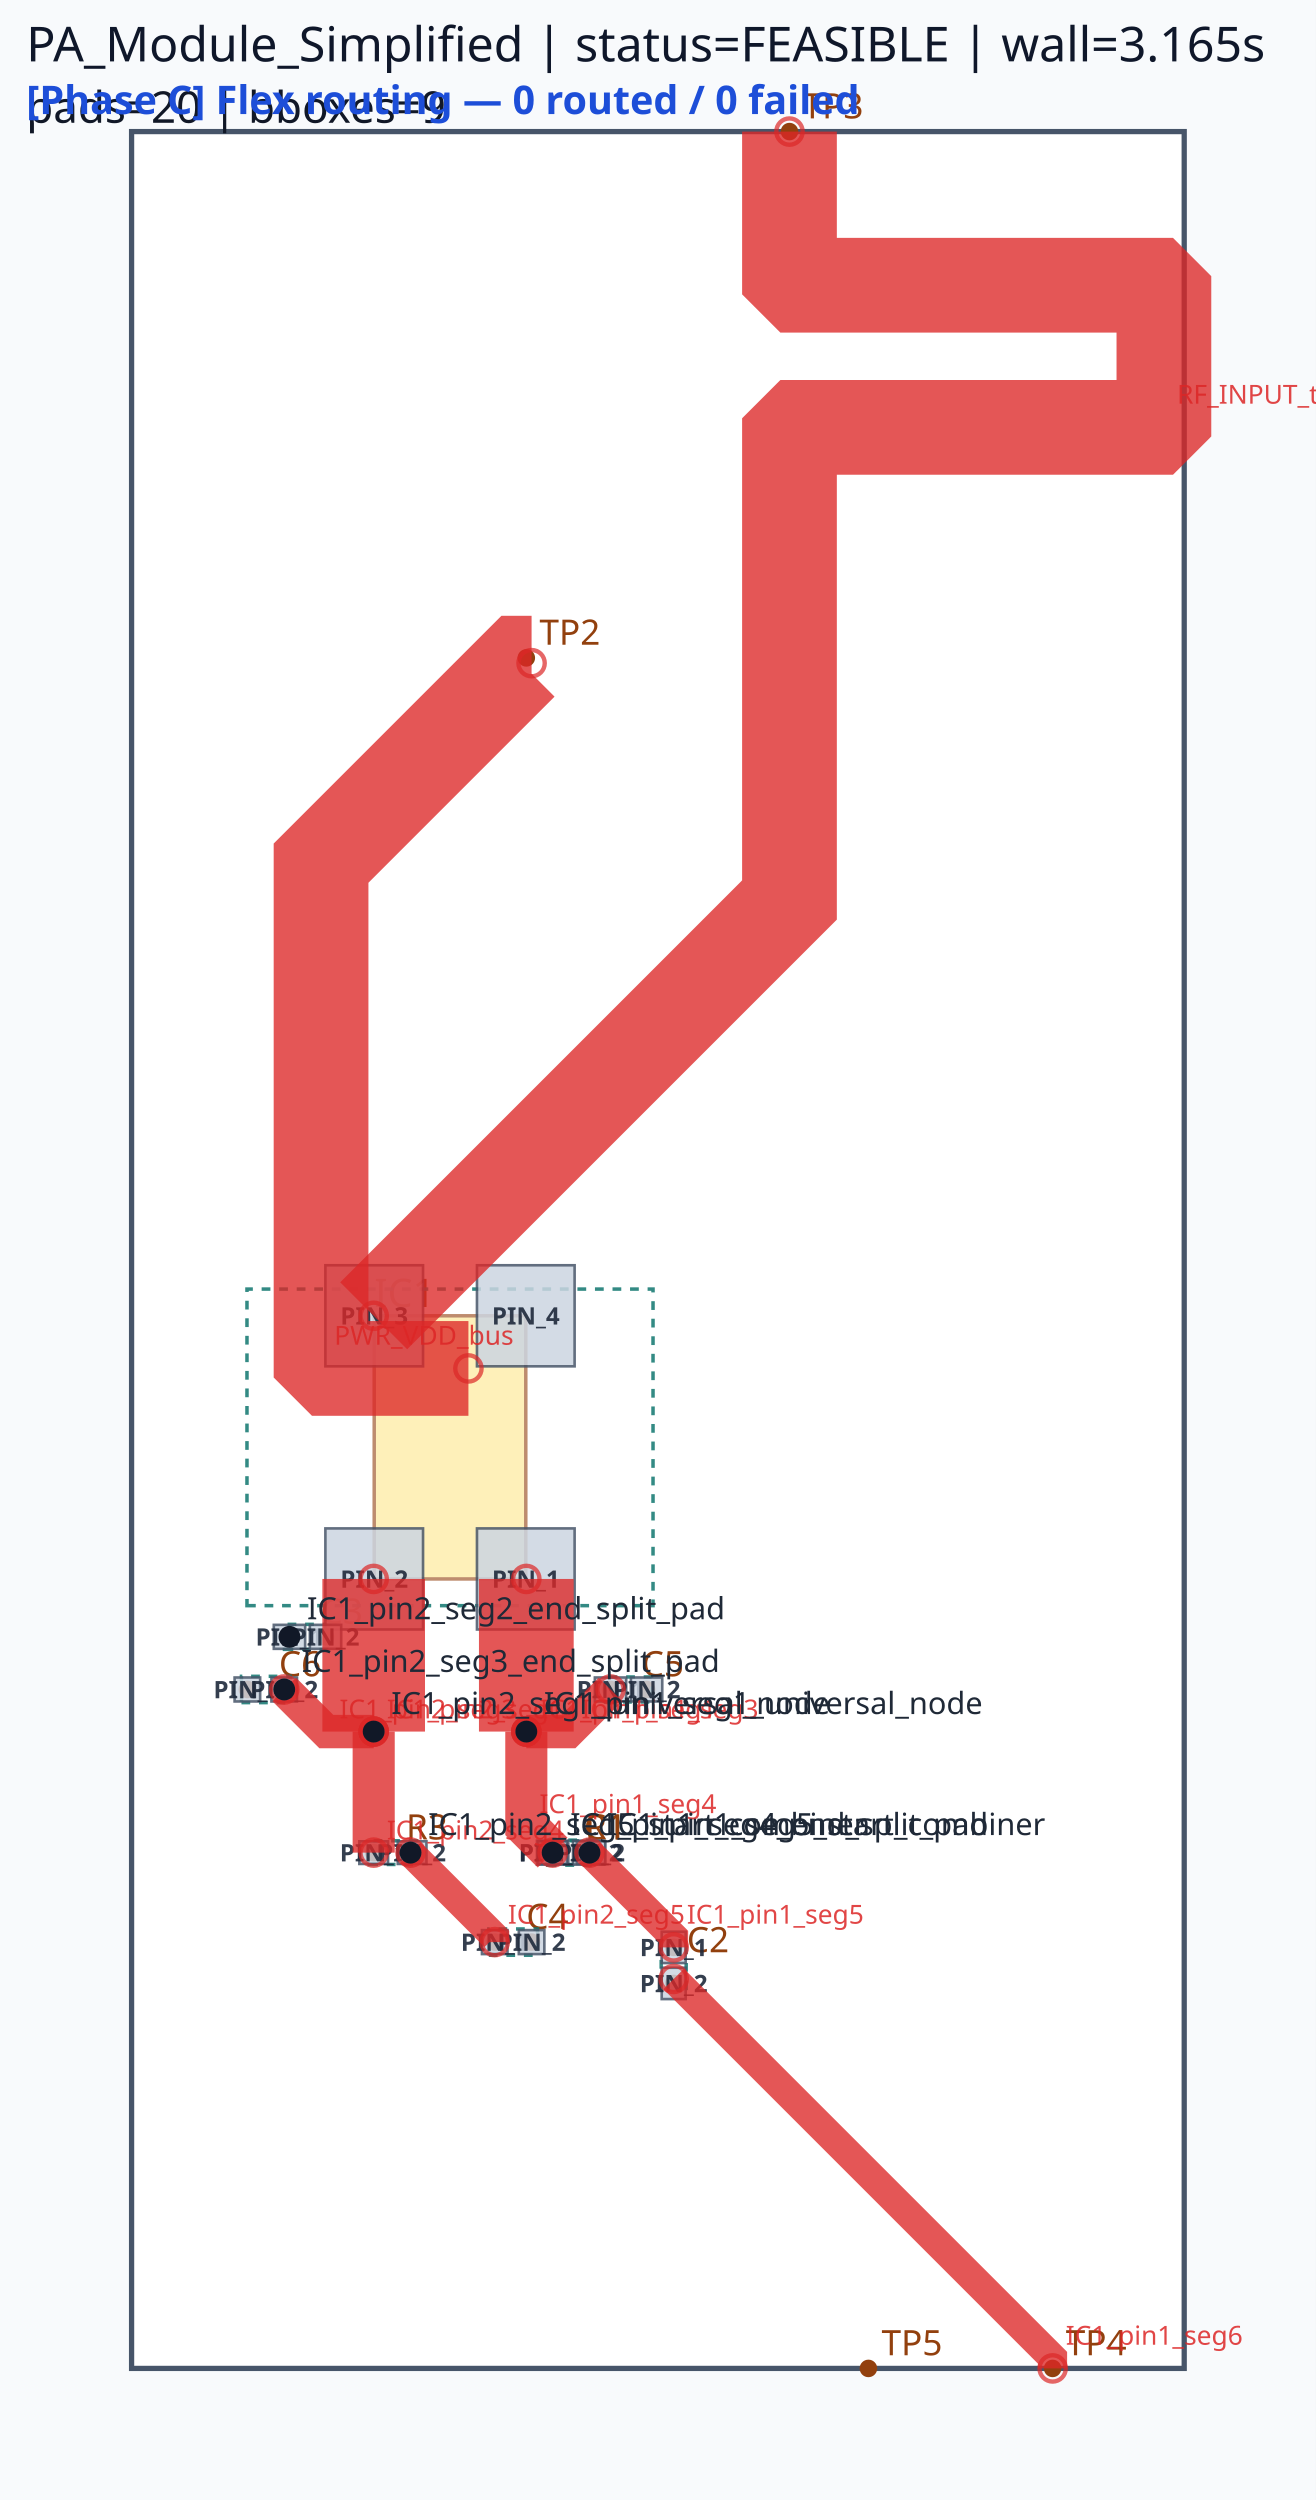
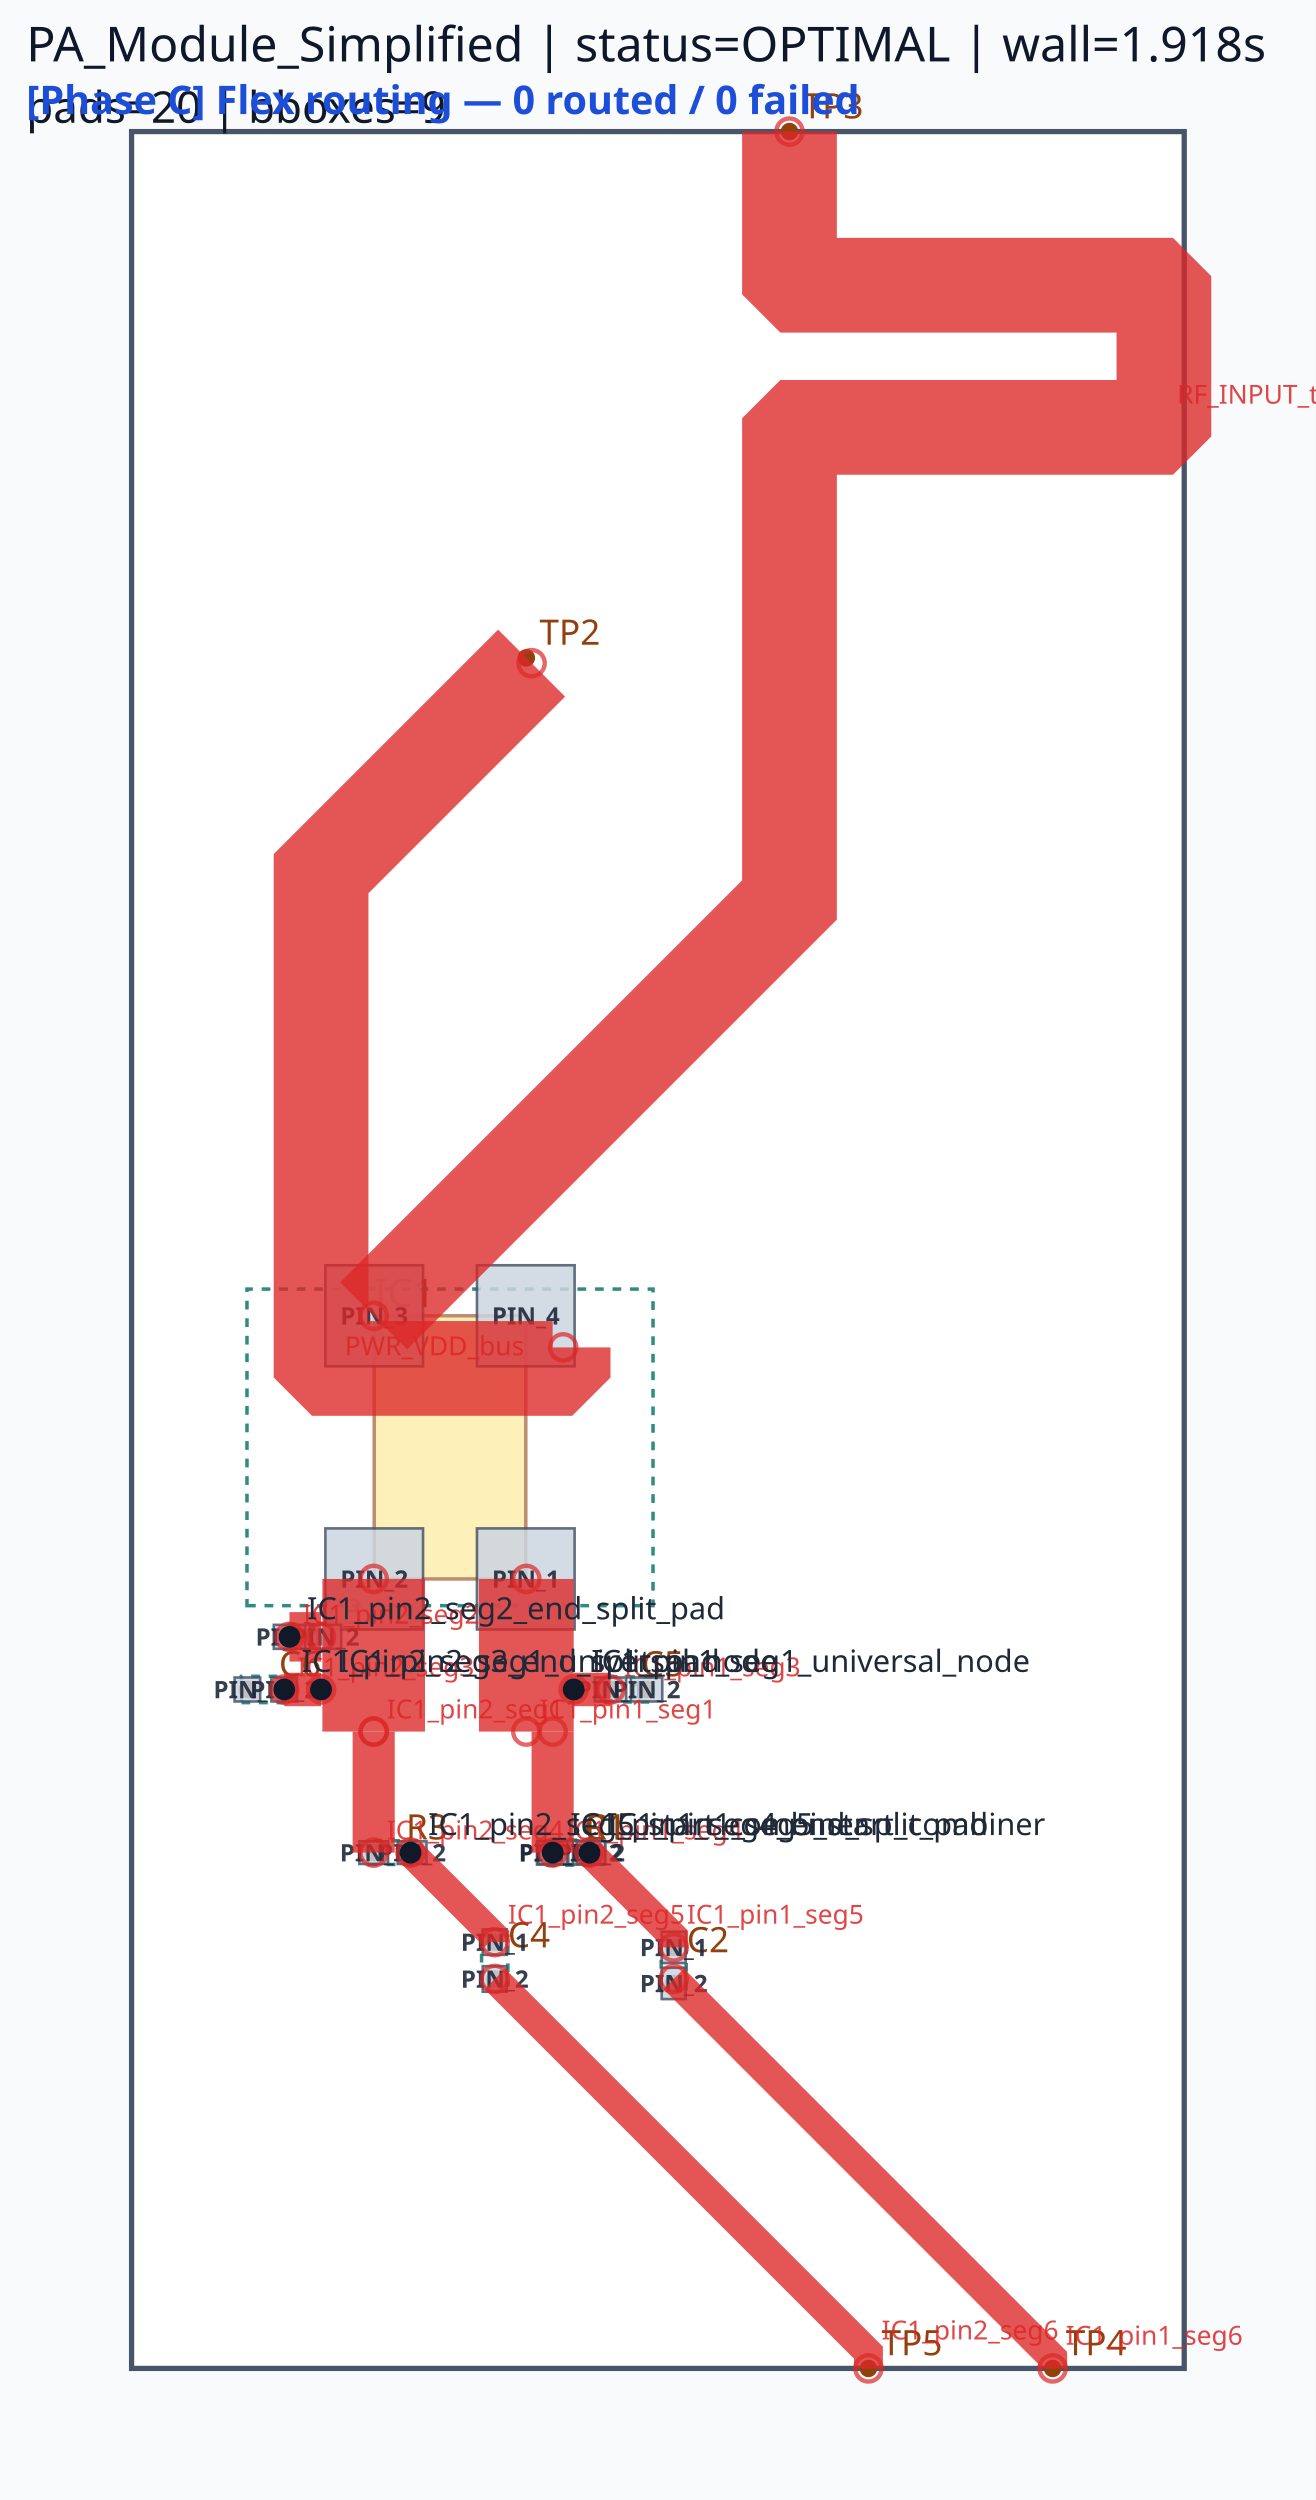
<svg xmlns="http://www.w3.org/2000/svg" viewBox="0 0 300.0 570.0" width="300.0" height="570.0">
  <rect x="0" y="0" width="100%" height="100%" fill="#f8fafc" />
  <rect x="30.00" y="30.00" width="240.00" height="510.00" fill="#ffffff" stroke="#475569" stroke-width="1.2" />
  <rect x="85.32" y="300.00" width="34.56" height="60.00" fill="#fde68a" stroke="#92400e" stroke-width="0.8" opacity="0.6" />
  <text x="85.32" y="298.00" font-family="sans-serif" font-size="9" fill="#92400e">IC1</text>
  <circle cx="120.00" cy="150.00" r="2" fill="#92400e" />
  <text x="123.00" y="147.00" font-family="sans-serif" font-size="8" fill="#92400e">TP2</text>
  <circle cx="180.00" cy="30.00" r="2" fill="#92400e" />
  <text x="183.00" y="27.00" font-family="sans-serif" font-size="8" fill="#92400e">TP3</text>
  <circle cx="240.00" cy="540.00" r="2" fill="#92400e" />
  <text x="243.00" y="537.00" font-family="sans-serif" font-size="8" fill="#92400e">TP4</text>
  <circle cx="198.00" cy="540.00" r="2" fill="#92400e" />
  <text x="201.00" y="537.00" font-family="sans-serif" font-size="8" fill="#92400e">TP5</text>
  <circle cx="126.00" cy="422.40" r="2" fill="#92400e" />
  <circle cx="134.22" cy="422.40" r="2" fill="#92400e" />
  <text x="133.11" y="419.40" font-family="sans-serif" font-size="8" fill="#92400e">C1</text>
  <circle cx="126.00" cy="422.40" r="2" fill="#92400e" />
  <circle cx="134.76" cy="422.40" r="2" fill="#92400e" />
  <text x="133.38" y="419.40" font-family="sans-serif" font-size="8" fill="#92400e">R1</text>
  <circle cx="153.60" cy="444.00" r="2" fill="#92400e" />
  <circle cx="153.60" cy="452.22" r="2" fill="#92400e" />
  <text x="156.60" y="445.11" font-family="sans-serif" font-size="8" fill="#92400e">C2</text>
  <circle cx="66.00" cy="373.20" r="2" fill="#92400e" />
  <circle cx="74.22" cy="373.20" r="2" fill="#92400e" />
  <text x="73.11" y="370.20" font-family="sans-serif" font-size="8" fill="#92400e">C3</text>
  <circle cx="85.20" cy="422.40" r="2" fill="#92400e" />
  <circle cx="93.96" cy="422.40" r="2" fill="#92400e" />
  <text x="92.58" y="419.40" font-family="sans-serif" font-size="8" fill="#92400e">R3</text>
  <circle cx="112.80" cy="442.80" r="2" fill="#92400e" />
-   <circle cx="121.20" cy="442.80" r="2" fill="#92400e" />
-   <text x="120.00" y="439.80" font-family="sans-serif" font-size="8" fill="#92400e">C4</text>
+   <circle cx="112.80" cy="451.20" r="2" fill="#92400e" />
+   <text x="115.80" y="444.00" font-family="sans-serif" font-size="8" fill="#92400e">C4</text>
  <circle cx="139.20" cy="385.20" r="2" fill="#92400e" />
  <circle cx="147.42" cy="385.20" r="2" fill="#92400e" />
  <text x="146.31" y="382.20" font-family="sans-serif" font-size="8" fill="#92400e">C5</text>
  <circle cx="56.40" cy="385.20" r="2" fill="#92400e" />
  <circle cx="64.80" cy="385.20" r="2" fill="#92400e" />
  <text x="63.60" y="382.20" font-family="sans-serif" font-size="8" fill="#92400e">C6</text>
  <path d="M 56.31,366.09 L 148.89,366.09 L 148.89,293.91 L 56.31,293.91 Z" class="component-bbox" fill="none" stroke="#0f766e" stroke-width="0.8" stroke-dasharray="2 2" opacity="0.85" />
  <path d="M 124.86,425.25 L 135.36,425.25 L 135.36,419.55 L 124.86,419.55 Z" class="component-bbox" fill="none" stroke="#0f766e" stroke-width="0.8" stroke-dasharray="2 2" opacity="0.85" />
  <path d="M 124.98,425.10 L 135.78,425.10 L 135.78,419.70 L 124.98,419.70 Z" class="component-bbox" fill="none" stroke="#0f766e" stroke-width="0.8" stroke-dasharray="2 2" opacity="0.85" />
  <path d="M 150.75,442.86 L 150.75,453.36 L 156.45,453.36 L 156.45,442.86 Z" class="component-bbox" fill="none" stroke="#0f766e" stroke-width="0.8" stroke-dasharray="2 2" opacity="0.85" />
  <path d="M 64.86,376.05 L 75.36,376.05 L 75.36,370.35 L 64.86,370.35 Z" class="component-bbox" fill="none" stroke="#0f766e" stroke-width="0.8" stroke-dasharray="2 2" opacity="0.85" />
  <path d="M 84.18,425.10 L 94.98,425.10 L 94.98,419.70 L 84.18,419.70 Z" class="component-bbox" fill="none" stroke="#0f766e" stroke-width="0.8" stroke-dasharray="2 2" opacity="0.85" />
-   <path d="M 111.45,445.80 L 122.55,445.80 L 122.55,439.80 L 111.45,439.80 Z" class="component-bbox" fill="none" stroke="#0f766e" stroke-width="0.8" stroke-dasharray="2 2" opacity="0.85" />
+   <path d="M 109.80,441.45 L 109.80,452.55 L 115.80,452.55 L 115.80,441.45 Z" class="component-bbox" fill="none" stroke="#0f766e" stroke-width="0.8" stroke-dasharray="2 2" opacity="0.85" />
  <path d="M 138.06,388.05 L 148.56,388.05 L 148.56,382.35 L 138.06,382.35 Z" class="component-bbox" fill="none" stroke="#0f766e" stroke-width="0.8" stroke-dasharray="2 2" opacity="0.85" />
  <path d="M 55.05,388.20 L 66.15,388.20 L 66.15,382.20 L 55.05,382.20 Z" class="component-bbox" fill="none" stroke="#0f766e" stroke-width="0.8" stroke-dasharray="2 2" opacity="0.85" />
  <polygon points="108.75,348.48 108.75,371.52 131.01,371.52 131.01,348.48" fill="#cbd5e1" stroke="#475569" stroke-width="0.6" opacity="0.85" />
  <text x="119.88" y="362.00" font-family="sans-serif" font-size="5.5" text-anchor="middle" font-weight="bold" fill="#1e293b" opacity="0.9">PIN_1</text>
  <polygon points="74.19,348.48 74.19,371.52 96.45,371.52 96.45,348.48" fill="#cbd5e1" stroke="#475569" stroke-width="0.6" opacity="0.85" />
  <text x="85.32" y="362.00" font-family="sans-serif" font-size="5.5" text-anchor="middle" font-weight="bold" fill="#1e293b" opacity="0.9">PIN_2</text>
  <polygon points="96.45,311.52 96.45,288.48 74.19,288.48 74.19,311.52" fill="#cbd5e1" stroke="#475569" stroke-width="0.6" opacity="0.85" />
  <text x="85.32" y="302.00" font-family="sans-serif" font-size="5.5" text-anchor="middle" font-weight="bold" fill="#1e293b" opacity="0.9">PIN_3</text>
  <polygon points="131.01,311.52 131.01,288.48 108.75,288.48 108.75,311.52" fill="#cbd5e1" stroke="#475569" stroke-width="0.6" opacity="0.85" />
  <text x="119.88" y="302.00" font-family="sans-serif" font-size="5.5" text-anchor="middle" font-weight="bold" fill="#1e293b" opacity="0.9">PIN_4</text>
  <polygon points="122.43,425.13 129.57,425.13 129.57,419.67 122.43,419.67" fill="#cbd5e1" stroke="#475569" stroke-width="0.6" opacity="0.85" />
  <text x="126.00" y="424.40" font-family="sans-serif" font-size="5.5" text-anchor="middle" font-weight="bold" fill="#1e293b" opacity="0.9">PIN_1</text>
  <polygon points="130.65,425.13 137.79,425.13 137.79,419.67 130.65,419.67" fill="#cbd5e1" stroke="#475569" stroke-width="0.6" opacity="0.85" />
  <text x="134.22" y="424.40" font-family="sans-serif" font-size="5.5" text-anchor="middle" font-weight="bold" fill="#1e293b" opacity="0.9">PIN_2</text>
  <polygon points="122.73,424.98 129.27,424.98 129.27,419.82 122.73,419.82" fill="#cbd5e1" stroke="#475569" stroke-width="0.6" opacity="0.85" />
  <text x="126.00" y="424.40" font-family="sans-serif" font-size="5.5" text-anchor="middle" font-weight="bold" fill="#1e293b" opacity="0.9">PIN_1</text>
  <polygon points="131.49,424.98 138.03,424.98 138.03,419.82 131.49,419.82" fill="#cbd5e1" stroke="#475569" stroke-width="0.6" opacity="0.85" />
  <text x="134.76" y="424.40" font-family="sans-serif" font-size="5.5" text-anchor="middle" font-weight="bold" fill="#1e293b" opacity="0.9">PIN_2</text>
  <polygon points="150.87,440.43 150.87,447.57 156.33,447.57 156.33,440.43" fill="#cbd5e1" stroke="#475569" stroke-width="0.6" opacity="0.85" />
  <text x="153.60" y="446.00" font-family="sans-serif" font-size="5.5" text-anchor="middle" font-weight="bold" fill="#1e293b" opacity="0.9">PIN_1</text>
  <polygon points="150.87,448.65 150.87,455.79 156.33,455.79 156.33,448.65" fill="#cbd5e1" stroke="#475569" stroke-width="0.6" opacity="0.85" />
  <text x="153.60" y="454.22" font-family="sans-serif" font-size="5.5" text-anchor="middle" font-weight="bold" fill="#1e293b" opacity="0.9">PIN_2</text>
  <polygon points="62.43,375.93 69.57,375.93 69.57,370.47 62.43,370.47" fill="#cbd5e1" stroke="#475569" stroke-width="0.6" opacity="0.85" />
  <text x="66.00" y="375.20" font-family="sans-serif" font-size="5.5" text-anchor="middle" font-weight="bold" fill="#1e293b" opacity="0.9">PIN_1</text>
  <polygon points="70.65,375.93 77.79,375.93 77.79,370.47 70.65,370.47" fill="#cbd5e1" stroke="#475569" stroke-width="0.6" opacity="0.85" />
  <text x="74.22" y="375.20" font-family="sans-serif" font-size="5.5" text-anchor="middle" font-weight="bold" fill="#1e293b" opacity="0.9">PIN_2</text>
  <polygon points="81.93,424.98 88.47,424.98 88.47,419.82 81.93,419.82" fill="#cbd5e1" stroke="#475569" stroke-width="0.6" opacity="0.85" />
  <text x="85.20" y="424.40" font-family="sans-serif" font-size="5.5" text-anchor="middle" font-weight="bold" fill="#1e293b" opacity="0.9">PIN_1</text>
  <polygon points="90.69,424.98 97.23,424.98 97.23,419.82 90.69,419.82" fill="#cbd5e1" stroke="#475569" stroke-width="0.6" opacity="0.85" />
  <text x="93.96" y="424.40" font-family="sans-serif" font-size="5.5" text-anchor="middle" font-weight="bold" fill="#1e293b" opacity="0.9">PIN_2</text>
-   <polygon points="115.71,440.07 109.89,440.07 109.89,445.53 115.71,445.53" fill="#cbd5e1" stroke="#475569" stroke-width="0.6" opacity="0.85" />
+   <polygon points="115.53,445.71 115.53,439.89 110.07,439.89 110.07,445.71" fill="#cbd5e1" stroke="#475569" stroke-width="0.6" opacity="0.85" />
  <text x="112.80" y="444.80" font-family="sans-serif" font-size="5.5" text-anchor="middle" font-weight="bold" fill="#1e293b" opacity="0.9">PIN_1</text>
-   <polygon points="118.29,445.53 124.11,445.53 124.11,440.07 118.29,440.07" fill="#cbd5e1" stroke="#475569" stroke-width="0.6" opacity="0.85" />
-   <text x="121.20" y="444.80" font-family="sans-serif" font-size="5.5" text-anchor="middle" font-weight="bold" fill="#1e293b" opacity="0.9">PIN_2</text>
+   <polygon points="110.07,448.29 110.07,454.11 115.53,454.11 115.53,448.29" fill="#cbd5e1" stroke="#475569" stroke-width="0.6" opacity="0.85" />
+   <text x="112.80" y="453.20" font-family="sans-serif" font-size="5.5" text-anchor="middle" font-weight="bold" fill="#1e293b" opacity="0.9">PIN_2</text>
  <polygon points="135.63,387.93 142.77,387.93 142.77,382.47 135.63,382.47" fill="#cbd5e1" stroke="#475569" stroke-width="0.6" opacity="0.85" />
  <text x="139.20" y="387.20" font-family="sans-serif" font-size="5.5" text-anchor="middle" font-weight="bold" fill="#1e293b" opacity="0.9">PIN_1</text>
  <polygon points="143.85,387.93 150.99,387.93 150.99,382.47 143.85,382.47" fill="#cbd5e1" stroke="#475569" stroke-width="0.6" opacity="0.85" />
  <text x="147.42" y="387.20" font-family="sans-serif" font-size="5.5" text-anchor="middle" font-weight="bold" fill="#1e293b" opacity="0.9">PIN_2</text>
  <polygon points="59.31,382.47 53.49,382.47 53.49,387.93 59.31,387.93" fill="#cbd5e1" stroke="#475569" stroke-width="0.6" opacity="0.85" />
  <text x="56.40" y="387.20" font-family="sans-serif" font-size="5.5" text-anchor="middle" font-weight="bold" fill="#1e293b" opacity="0.9">PIN_1</text>
  <polygon points="61.89,387.93 67.71,387.93 67.71,382.47 61.89,382.47" fill="#cbd5e1" stroke="#475569" stroke-width="0.6" opacity="0.85" />
  <text x="64.80" y="387.20" font-family="sans-serif" font-size="5.5" text-anchor="middle" font-weight="bold" fill="#1e293b" opacity="0.9">PIN_2</text>
+   <polyline points="85.20,360.00 85.20,394.80" fill="none" stroke="#dc2626" stroke-width="23.40" stroke-linecap="butt" stroke-linejoin="miter" opacity="0.78" />
+   <circle cx="85.20" cy="360.00" r="3" fill="none" stroke="#dc2626" stroke-width="1.0" opacity="0.7" />
+   <circle cx="85.20" cy="394.80" r="3" fill="none" stroke="#dc2626" stroke-width="1.0" opacity="0.7" />
+   <text x="88.20" y="391.80" font-family="sans-serif" font-size="6" fill="#dc2626" opacity="0.85">IC1_pin2_seg1</text>
  <polyline points="120.00,360.00 120.00,394.80" fill="none" stroke="#dc2626" stroke-width="21.60" stroke-linecap="butt" stroke-linejoin="miter" opacity="0.78" />
  <circle cx="120.00" cy="360.00" r="3" fill="none" stroke="#dc2626" stroke-width="1.0" opacity="0.7" />
  <circle cx="120.00" cy="394.80" r="3" fill="none" stroke="#dc2626" stroke-width="1.0" opacity="0.7" />
  <text x="123.00" y="391.80" font-family="sans-serif" font-size="6" fill="#dc2626" opacity="0.85">IC1_pin1_seg1</text>
-   <polyline points="120.00,394.80 120.00,416.40 126.00,422.40" fill="none" stroke="#dc2626" stroke-width="9.60" stroke-linecap="butt" stroke-linejoin="miter" opacity="0.78" />
-   <circle cx="120.00" cy="394.80" r="3" fill="none" stroke="#dc2626" stroke-width="1.0" opacity="0.7" />
+   <polyline points="126.00,394.80 126.00,422.40" fill="none" stroke="#dc2626" stroke-width="9.60" stroke-linecap="butt" stroke-linejoin="miter" opacity="0.78" />
+   <circle cx="126.00" cy="394.80" r="3" fill="none" stroke="#dc2626" stroke-width="1.0" opacity="0.7" />
  <circle cx="126.00" cy="422.40" r="3" fill="none" stroke="#dc2626" stroke-width="1.0" opacity="0.7" />
-   <text x="123.00" y="413.40" font-family="sans-serif" font-size="6" fill="#dc2626" opacity="0.85">IC1_pin1_seg4</text>
+   <text x="129.00" y="419.40" font-family="sans-serif" font-size="6" fill="#dc2626" opacity="0.85">IC1_pin1_seg4</text>
  <polyline points="85.20,394.80 85.20,422.40" fill="none" stroke="#dc2626" stroke-width="9.60" stroke-linecap="butt" stroke-linejoin="miter" opacity="0.78" />
  <circle cx="85.20" cy="394.80" r="3" fill="none" stroke="#dc2626" stroke-width="1.0" opacity="0.7" />
  <circle cx="85.20" cy="422.40" r="3" fill="none" stroke="#dc2626" stroke-width="1.0" opacity="0.7" />
  <text x="88.20" y="419.40" font-family="sans-serif" font-size="6" fill="#dc2626" opacity="0.85">IC1_pin2_seg4</text>
+   <polyline points="73.20,373.20 66.00,373.20" fill="none" stroke="#dc2626" stroke-width="11.28" stroke-linecap="butt" stroke-linejoin="miter" opacity="0.78" />
+   <circle cx="73.20" cy="373.20" r="3" fill="none" stroke="#dc2626" stroke-width="1.0" opacity="0.7" />
+   <circle cx="66.00" cy="373.20" r="3" fill="none" stroke="#dc2626" stroke-width="1.0" opacity="0.7" />
+   <text x="69.00" y="370.20" font-family="sans-serif" font-size="6" fill="#dc2626" opacity="0.85">IC1_pin2_seg2</text>
  <polyline points="134.40,422.40 153.60,441.60 153.60,444.00" fill="none" stroke="#dc2626" stroke-width="6.60" stroke-linecap="butt" stroke-linejoin="miter" opacity="0.78" />
  <circle cx="134.40" cy="422.40" r="3" fill="none" stroke="#dc2626" stroke-width="1.0" opacity="0.7" />
  <circle cx="153.60" cy="444.00" r="3" fill="none" stroke="#dc2626" stroke-width="1.0" opacity="0.7" />
  <text x="156.60" y="438.60" font-family="sans-serif" font-size="6" fill="#dc2626" opacity="0.85">IC1_pin1_seg5</text>
  <polyline points="93.60,422.40 112.80,441.60 112.80,442.80" fill="none" stroke="#dc2626" stroke-width="6.60" stroke-linecap="butt" stroke-linejoin="miter" opacity="0.78" />
  <circle cx="93.60" cy="422.40" r="3" fill="none" stroke="#dc2626" stroke-width="1.0" opacity="0.7" />
  <circle cx="112.80" cy="442.80" r="3" fill="none" stroke="#dc2626" stroke-width="1.0" opacity="0.7" />
  <text x="115.80" y="438.60" font-family="sans-serif" font-size="6" fill="#dc2626" opacity="0.85">IC1_pin2_seg5</text>
-   <polyline points="120.00,394.80 129.60,394.80 139.20,385.20" fill="none" stroke="#dc2626" stroke-width="7.62" stroke-linecap="butt" stroke-linejoin="miter" opacity="0.78" />
-   <circle cx="120.00" cy="394.80" r="3" fill="none" stroke="#dc2626" stroke-width="1.0" opacity="0.7" />
+   <polyline points="130.80,385.20 139.20,385.20" fill="none" stroke="#dc2626" stroke-width="7.62" stroke-linecap="butt" stroke-linejoin="miter" opacity="0.78" />
+   <circle cx="130.80" cy="385.20" r="3" fill="none" stroke="#dc2626" stroke-width="1.0" opacity="0.7" />
  <circle cx="139.20" cy="385.20" r="3" fill="none" stroke="#dc2626" stroke-width="1.0" opacity="0.7" />
-   <text x="132.60" y="391.80" font-family="sans-serif" font-size="6" fill="#dc2626" opacity="0.85">IC1_pin1_seg3</text>
-   <polyline points="85.20,360.00 85.20,394.80" fill="none" stroke="#dc2626" stroke-width="23.40" stroke-linecap="butt" stroke-linejoin="miter" opacity="0.78" />
-   <circle cx="85.20" cy="360.00" r="3" fill="none" stroke="#dc2626" stroke-width="1.0" opacity="0.7" />
-   <circle cx="85.20" cy="394.80" r="3" fill="none" stroke="#dc2626" stroke-width="1.0" opacity="0.7" />
-   <text x="88.20" y="391.80" font-family="sans-serif" font-size="6" fill="#dc2626" opacity="0.85">IC1_pin2_seg1</text>
-   <polyline points="85.20,394.80 74.40,394.80 64.80,385.20" fill="none" stroke="#dc2626" stroke-width="7.62" stroke-linecap="butt" stroke-linejoin="miter" opacity="0.78" />
-   <circle cx="85.20" cy="394.80" r="3" fill="none" stroke="#dc2626" stroke-width="1.0" opacity="0.7" />
+   <text x="142.20" y="382.20" font-family="sans-serif" font-size="6" fill="#dc2626" opacity="0.85">IC1_pin1_seg3</text>
+   <polyline points="73.20,385.20 64.80,385.20" fill="none" stroke="#dc2626" stroke-width="7.62" stroke-linecap="butt" stroke-linejoin="miter" opacity="0.78" />
+   <circle cx="73.20" cy="385.20" r="3" fill="none" stroke="#dc2626" stroke-width="1.0" opacity="0.7" />
  <circle cx="64.80" cy="385.20" r="3" fill="none" stroke="#dc2626" stroke-width="1.0" opacity="0.7" />
-   <text x="77.40" y="391.80" font-family="sans-serif" font-size="6" fill="#dc2626" opacity="0.85">IC1_pin2_seg3</text>
+   <text x="67.80" y="382.20" font-family="sans-serif" font-size="6" fill="#dc2626" opacity="0.85">IC1_pin2_seg3</text>
+   <polyline points="153.60,451.20 240.00,537.60 240.00,540.00" fill="none" stroke="#dc2626" stroke-width="6.60" stroke-linecap="butt" stroke-linejoin="miter" opacity="0.78" />
+   <circle cx="153.60" cy="451.20" r="3" fill="none" stroke="#dc2626" stroke-width="1.0" opacity="0.7" />
+   <circle cx="240.00" cy="540.00" r="3" fill="none" stroke="#dc2626" stroke-width="1.0" opacity="0.7" />
+   <text x="243.00" y="534.60" font-family="sans-serif" font-size="6" fill="#dc2626" opacity="0.85">IC1_pin1_seg6</text>
+   <polyline points="112.80,451.20 198.00,536.40 198.00,540.00" fill="none" stroke="#dc2626" stroke-width="6.60" stroke-linecap="butt" stroke-linejoin="miter" opacity="0.78" />
+   <circle cx="112.80" cy="451.20" r="3" fill="none" stroke="#dc2626" stroke-width="1.0" opacity="0.7" />
+   <circle cx="198.00" cy="540.00" r="3" fill="none" stroke="#dc2626" stroke-width="1.0" opacity="0.7" />
+   <text x="201.00" y="533.40" font-family="sans-serif" font-size="6" fill="#dc2626" opacity="0.85">IC1_pin2_seg6</text>
  <polyline points="180.00,30.00 180.00,62.64 182.40,65.04 262.97,65.04 265.37,67.44 265.37,95.04 262.97,97.44 182.40,97.44 180.00,99.84 180.00,205.20 85.20,300.00" fill="none" stroke="#dc2626" stroke-width="21.60" stroke-linecap="butt" stroke-linejoin="miter" opacity="0.78" />
  <circle cx="180.00" cy="30.00" r="3" fill="none" stroke="#dc2626" stroke-width="1.0" opacity="0.7" />
  <circle cx="85.20" cy="300.00" r="3" fill="none" stroke="#dc2626" stroke-width="1.0" opacity="0.7" />
  <text x="268.37" y="92.04" font-family="sans-serif" font-size="6" fill="#dc2626" opacity="0.85">RF_INPUT_to_IC1</text>
-   <polyline points="121.20,151.20 118.80,151.20 73.20,196.80 73.20,309.60 75.60,312.00 106.80,312.00" fill="none" stroke="#dc2626" stroke-width="21.60" stroke-linecap="butt" stroke-linejoin="miter" opacity="0.78" />
+   <polyline points="121.20,151.20 73.20,199.20 73.20,309.60 75.60,312.00 126.00,312.00 128.40,309.60 128.40,307.20" fill="none" stroke="#dc2626" stroke-width="21.60" stroke-linecap="butt" stroke-linejoin="miter" opacity="0.78" />
  <circle cx="121.20" cy="151.20" r="3" fill="none" stroke="#dc2626" stroke-width="1.0" opacity="0.7" />
-   <circle cx="106.80" cy="312.00" r="3" fill="none" stroke="#dc2626" stroke-width="1.0" opacity="0.7" />
-   <text x="76.20" y="306.60" font-family="sans-serif" font-size="6" fill="#dc2626" opacity="0.85">PWR_VDD_bus</text>
-   <polyline points="153.60,451.20 240.00,537.60 240.00,540.00" fill="none" stroke="#dc2626" stroke-width="6.60" stroke-linecap="butt" stroke-linejoin="miter" opacity="0.78" />
-   <circle cx="153.60" cy="451.20" r="3" fill="none" stroke="#dc2626" stroke-width="1.0" opacity="0.7" />
-   <circle cx="240.00" cy="540.00" r="3" fill="none" stroke="#dc2626" stroke-width="1.0" opacity="0.7" />
-   <text x="243.00" y="534.60" font-family="sans-serif" font-size="6" fill="#dc2626" opacity="0.85">IC1_pin1_seg6</text>
-   <circle cx="120.00" cy="394.80" r="2.5" fill="#111827" />
-   <text x="124.00" y="390.80" font-family="sans-serif" font-size="7" fill="#1f2937">IC1_pin1_seg1_universal_node</text>
+   <circle cx="128.40" cy="307.20" r="3" fill="none" stroke="#dc2626" stroke-width="1.0" opacity="0.7" />
+   <text x="78.60" y="309.00" font-family="sans-serif" font-size="6" fill="#dc2626" opacity="0.85">PWR_VDD_bus</text>
+   <circle cx="130.80" cy="385.20" r="2.5" fill="#111827" />
+   <text x="134.80" y="381.20" font-family="sans-serif" font-size="7" fill="#1f2937">IC1_pin1_seg1_universal_node</text>
  <circle cx="126.00" cy="422.40" r="2.5" fill="#111827" />
  <text x="130.00" y="418.40" font-family="sans-serif" font-size="7" fill="#1f2937">IC1_pin1_seg4_end_split_pad</text>
  <circle cx="134.40" cy="422.40" r="2.5" fill="#111827" />
  <text x="138.40" y="418.40" font-family="sans-serif" font-size="7" fill="#1f2937">IC1_pin1_seg5_start_combiner</text>
-   <circle cx="85.20" cy="394.80" r="2.5" fill="#111827" />
-   <text x="89.20" y="390.80" font-family="sans-serif" font-size="7" fill="#1f2937">IC1_pin2_seg1_universal_node</text>
+   <circle cx="73.20" cy="385.20" r="2.5" fill="#111827" />
+   <text x="77.20" y="381.20" font-family="sans-serif" font-size="7" fill="#1f2937">IC1_pin2_seg1_universal_node</text>
  <circle cx="66.00" cy="373.20" r="2.5" fill="#111827" />
  <text x="70.00" y="369.20" font-family="sans-serif" font-size="7" fill="#1f2937">IC1_pin2_seg2_end_split_pad</text>
  <circle cx="64.80" cy="385.20" r="2.5" fill="#111827" />
  <text x="68.80" y="381.20" font-family="sans-serif" font-size="7" fill="#1f2937">IC1_pin2_seg3_end_split_pad</text>
  <circle cx="93.60" cy="422.40" r="2.5" fill="#111827" />
  <text x="97.60" y="418.40" font-family="sans-serif" font-size="7" fill="#1f2937">IC1_pin2_seg5_start_combiner</text>
-   <text x="6" y="14" font-family="sans-serif" font-size="11" fill="#0f172a">PA_Module_Simplified | status=FEASIBLE | wall=3.165s</text>
+   <text x="6" y="14" font-family="sans-serif" font-size="11" fill="#0f172a">PA_Module_Simplified | status=OPTIMAL | wall=1.918s</text>
  <text x="6" y="28" font-family="sans-serif" font-size="10" fill="#111827">pads=20 | bboxes=9</text>
  <text x="6" y="26" font-family="sans-serif" font-size="9" font-weight="bold" fill="#1d4ed8">[Phase C] Flex routing — 0 routed / 0 failed</text>
</svg>
